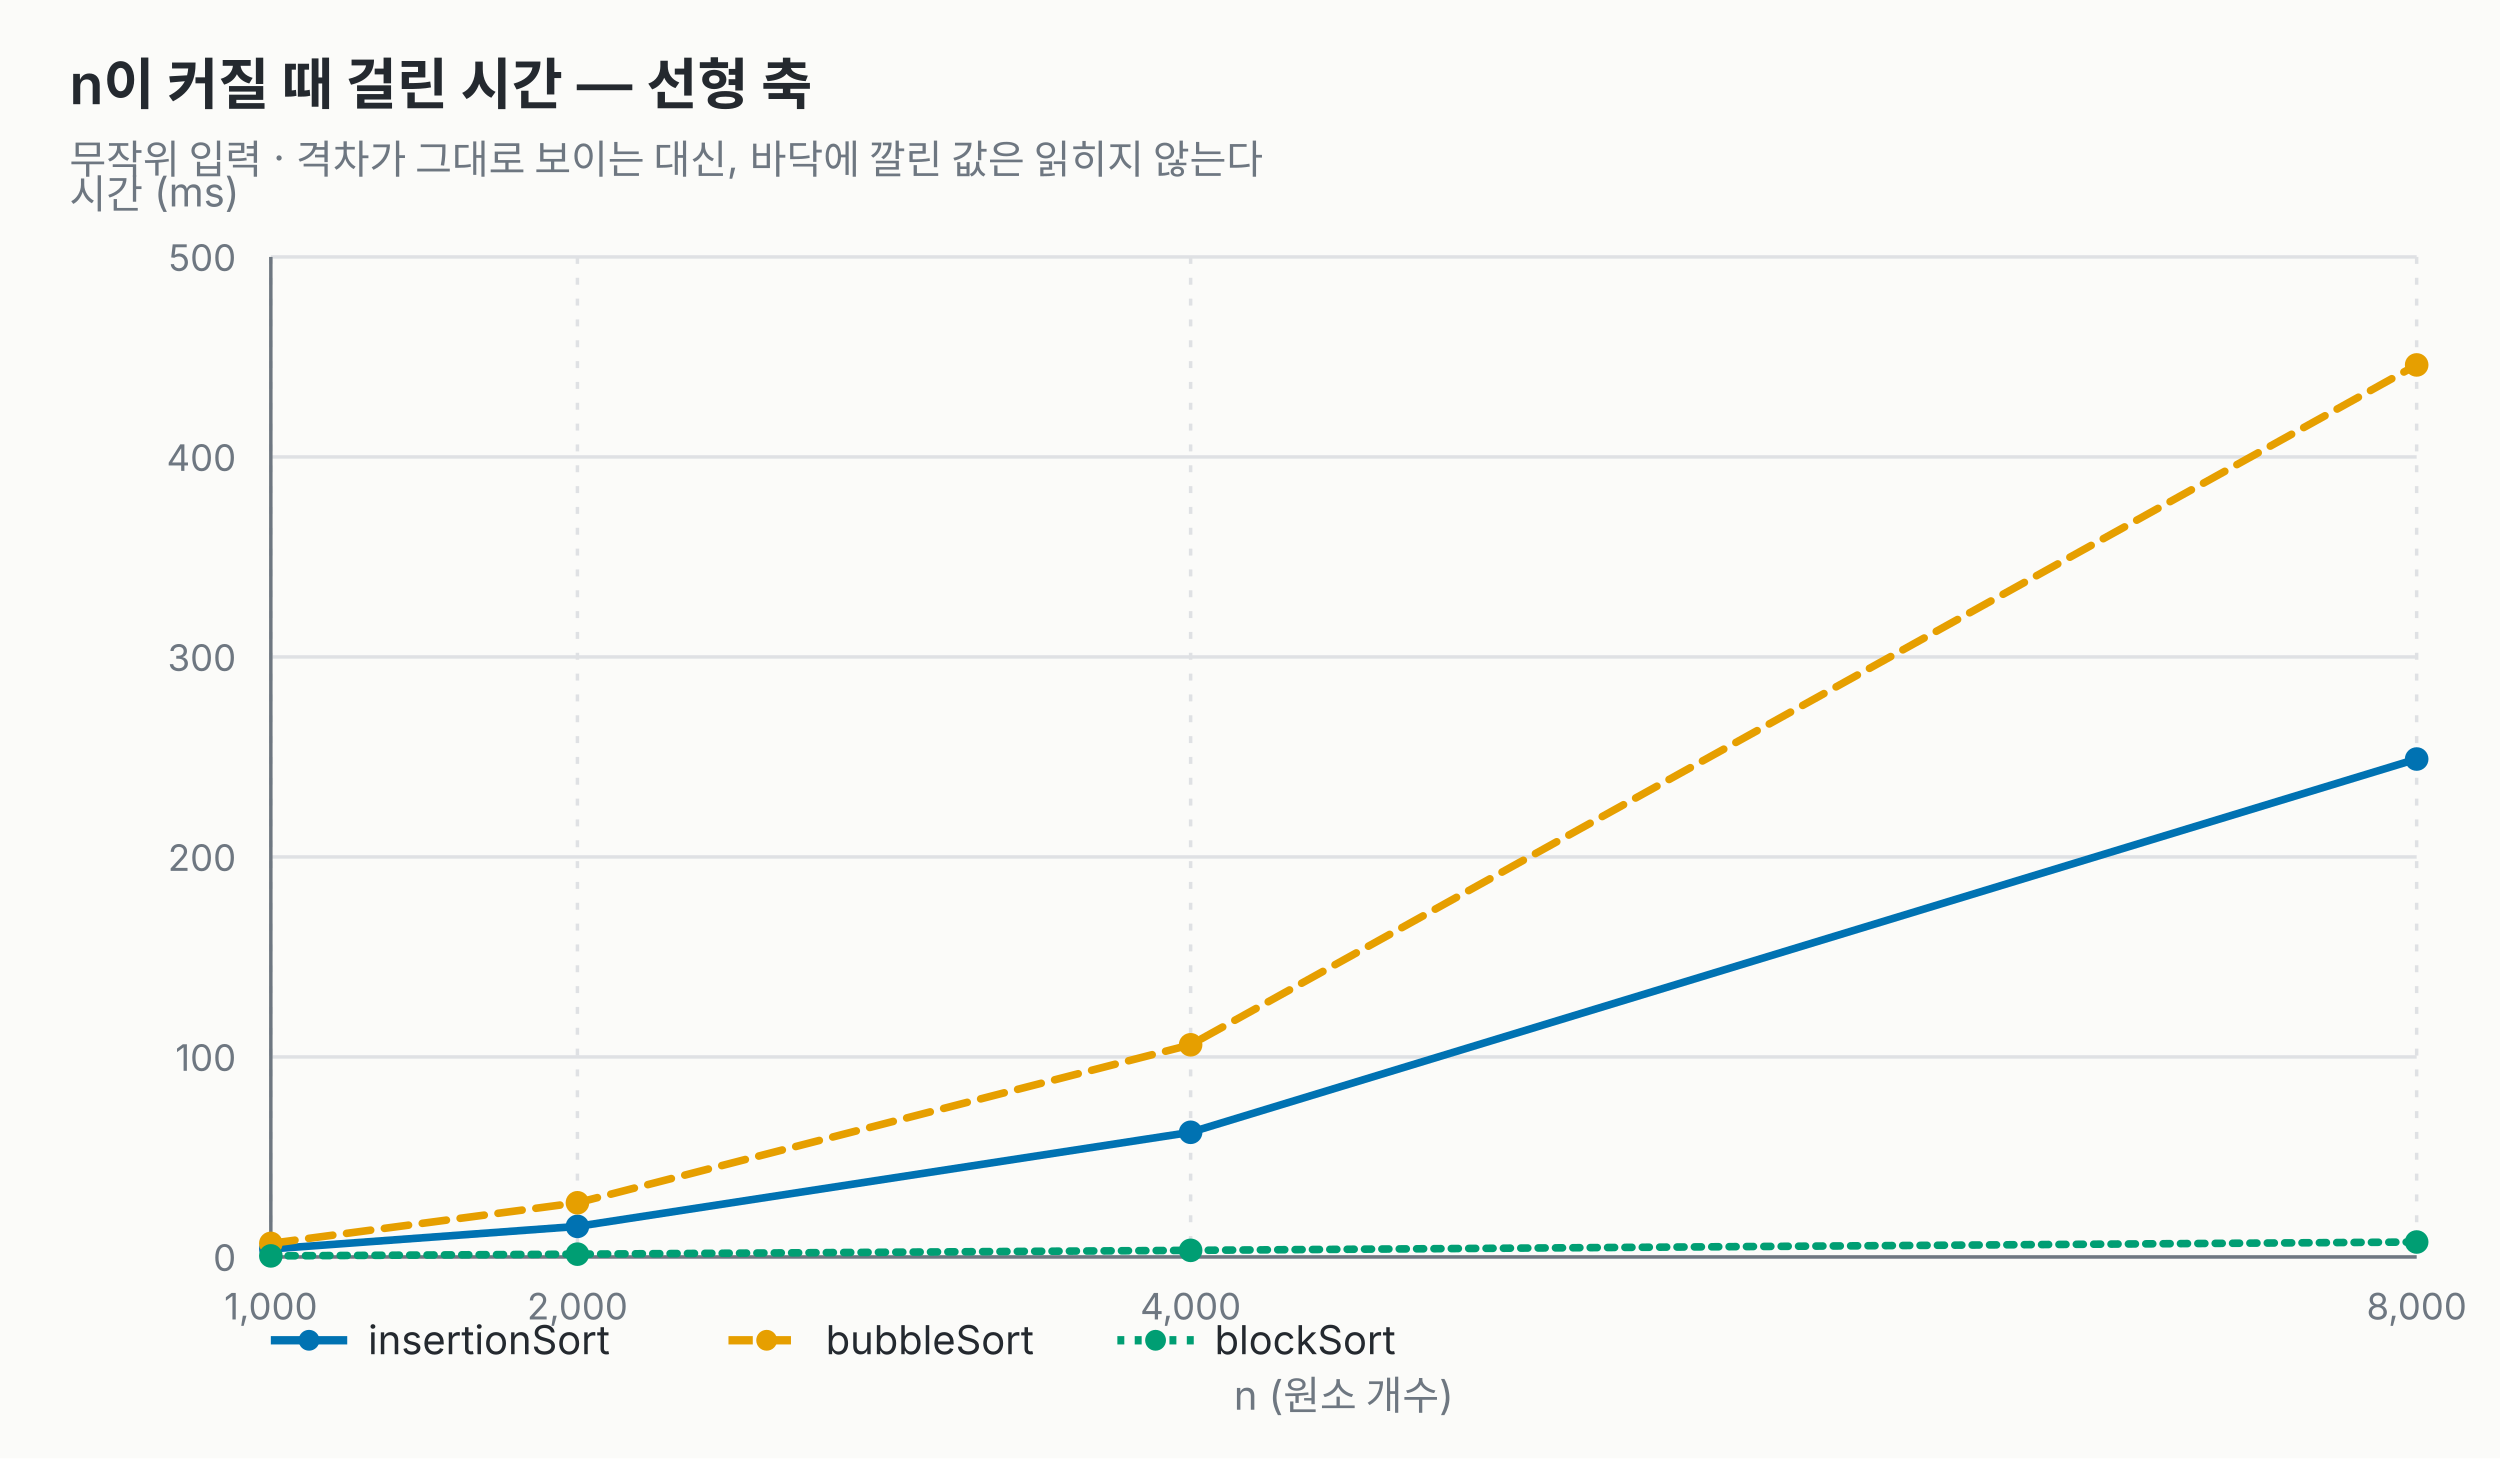
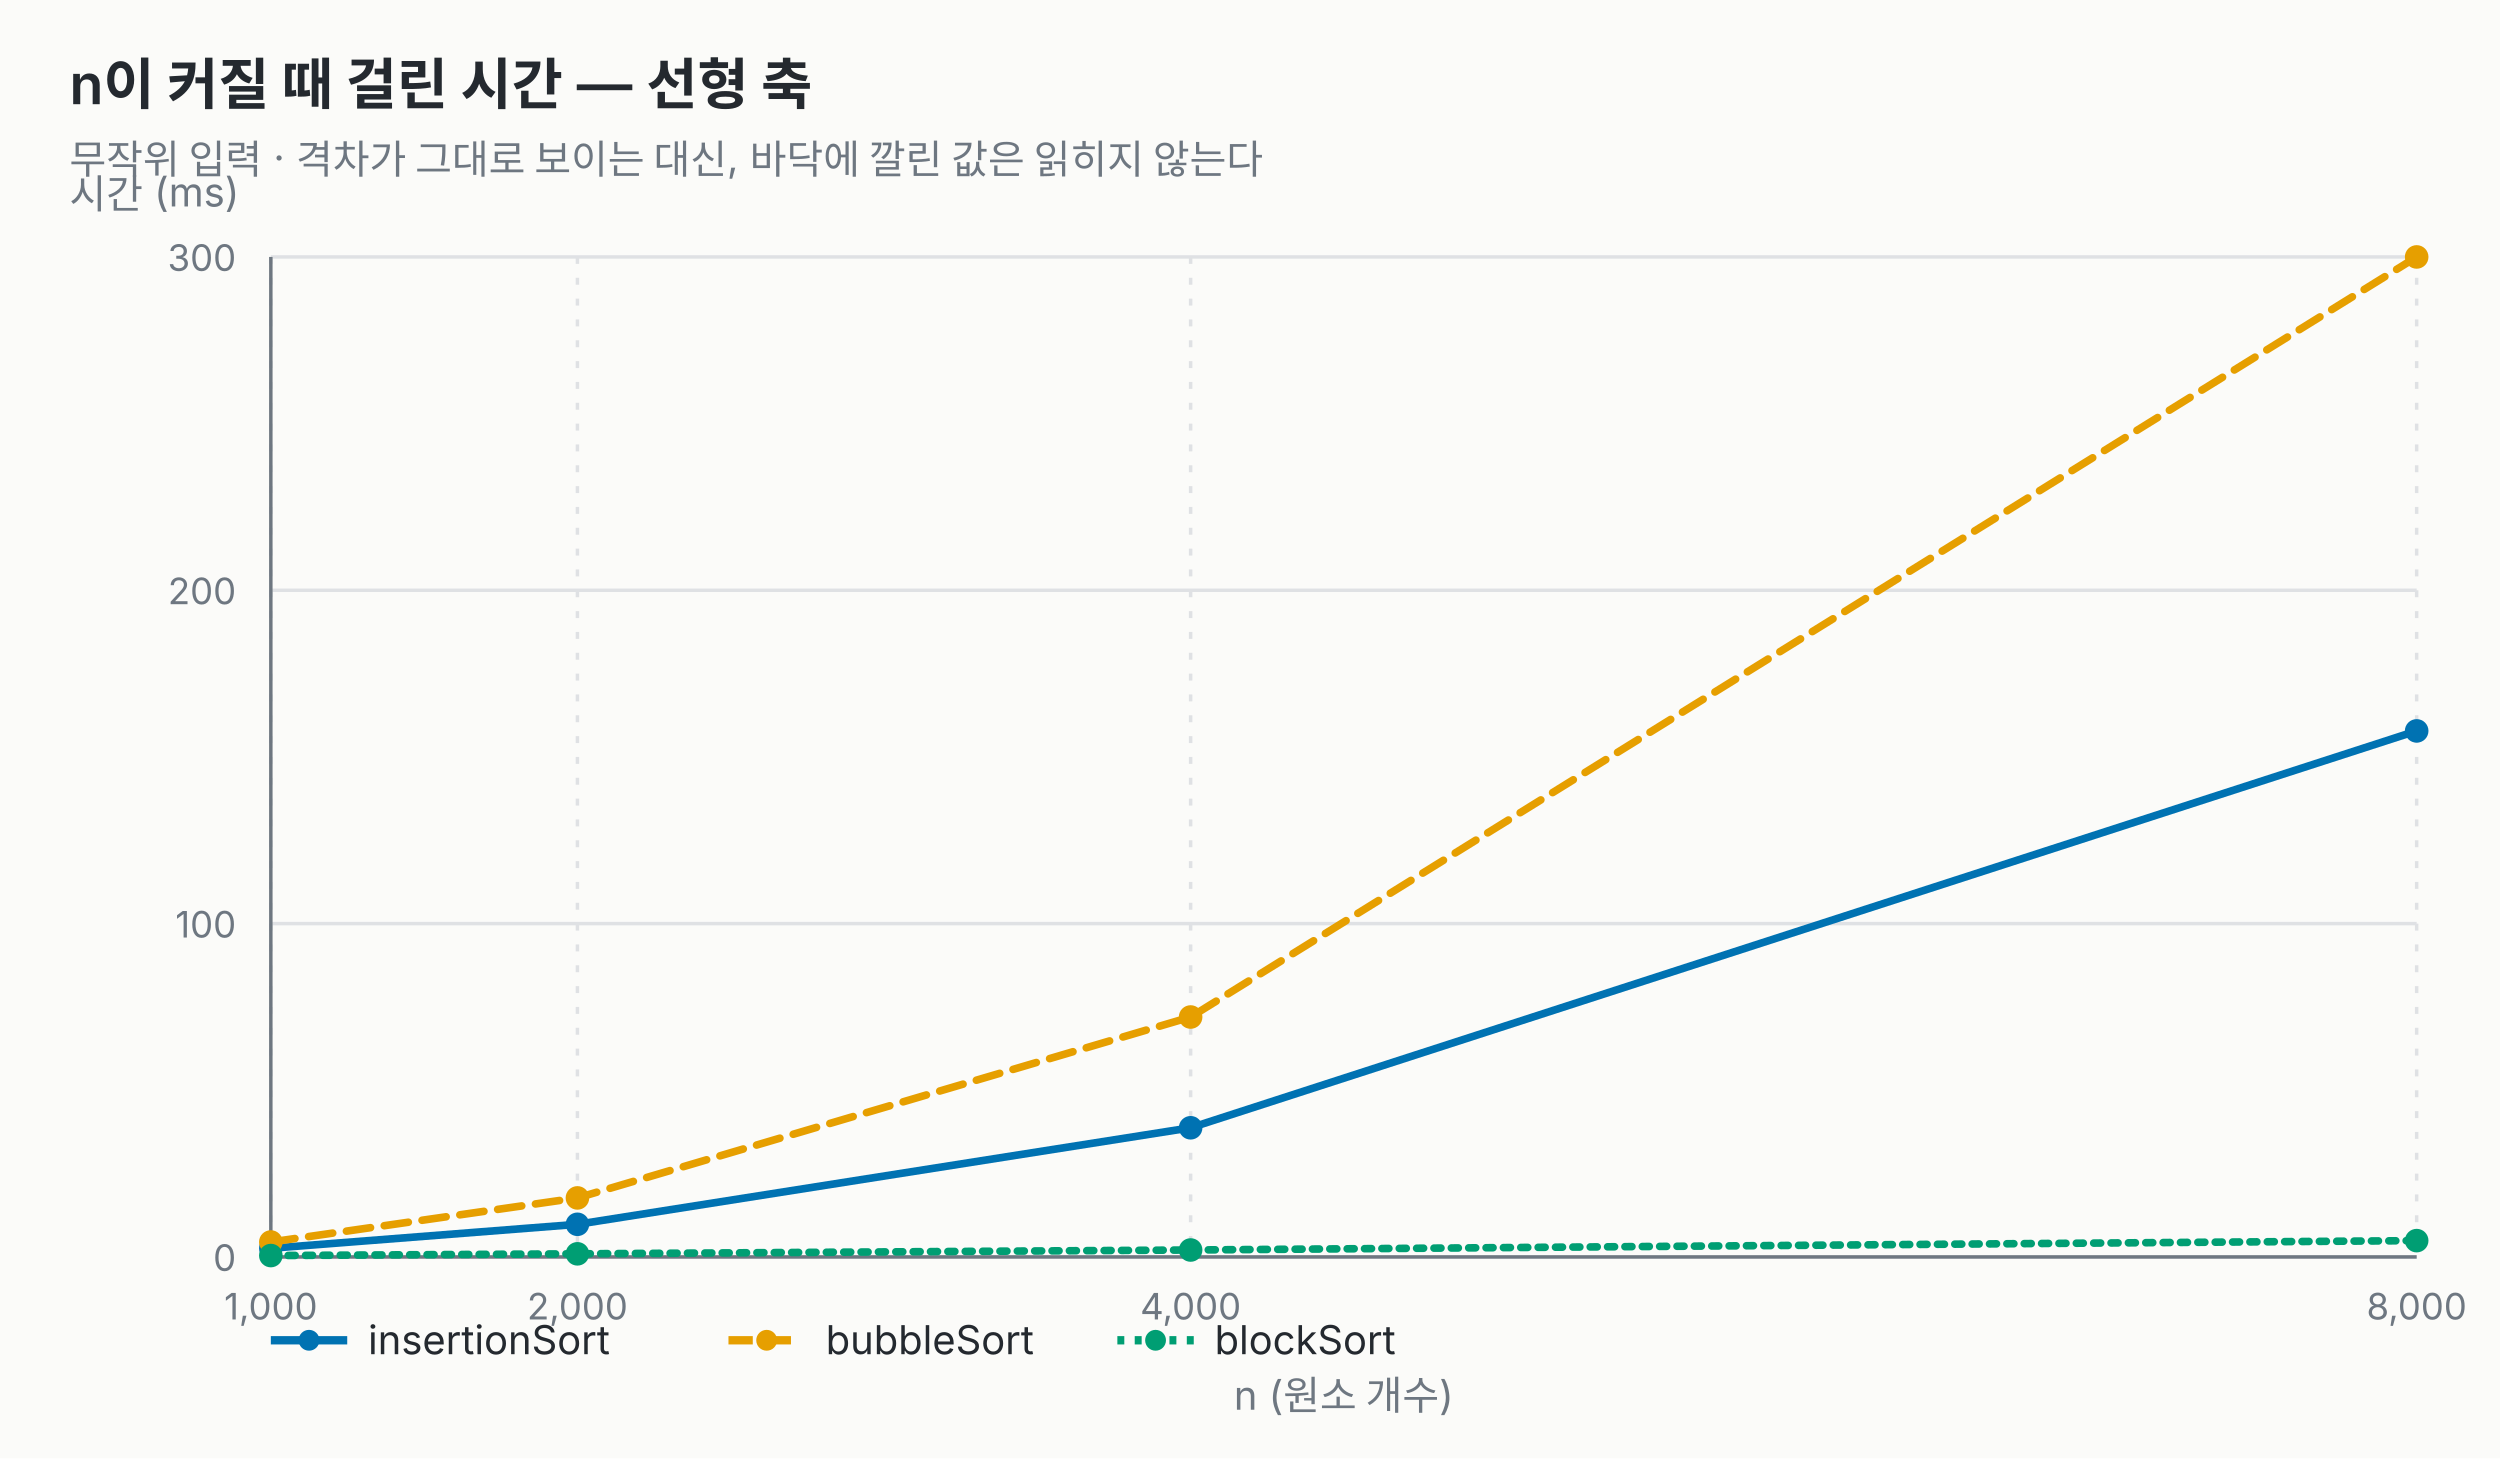
<svg xmlns="http://www.w3.org/2000/svg" width="720" height="420" viewBox="0 0 720 420" font-family="-apple-system, BlinkMacSystemFont, 'Segoe UI', 'Noto Sans KR', 'Apple SD Gothic Neo', 'Malgun Gothic', sans-serif">
  <rect width="720" height="420" fill="#fbfbf9" />
  <text x="20.0" y="30.0" font-size="16" fill="#24292f" text-anchor="start" font-weight="600">n이 커질 때 걸린 시간 — 선형 축</text>
  <text x="20.0" y="50.0" font-size="11.5" fill="#6e7781" text-anchor="start" font-weight="400">무작위 입력 · 격차가 그대로 보이는 대신, 바닥에 깔린 값은 읽히지 않는다</text>
  <line x1="78.0" y1="362.0" x2="696.0" y2="362.0" stroke="#dfe1e4" stroke-width="1" stroke-dasharray="none" />
  <text x="68.0" y="366.0" font-size="10.5" fill="#6e7781" text-anchor="end" font-weight="400">0</text>
-   <line x1="78.0" y1="304.4" x2="696.0" y2="304.4" stroke="#dfe1e4" stroke-width="1" stroke-dasharray="none" />
-   <text x="68.0" y="308.4" font-size="10.5" fill="#6e7781" text-anchor="end" font-weight="400">100</text>
-   <line x1="78.0" y1="246.8" x2="696.0" y2="246.8" stroke="#dfe1e4" stroke-width="1" stroke-dasharray="none" />
-   <text x="68.0" y="250.8" font-size="10.5" fill="#6e7781" text-anchor="end" font-weight="400">200</text>
-   <line x1="78.0" y1="189.2" x2="696.0" y2="189.2" stroke="#dfe1e4" stroke-width="1" stroke-dasharray="none" />
-   <text x="68.0" y="193.2" font-size="10.5" fill="#6e7781" text-anchor="end" font-weight="400">300</text>
-   <line x1="78.0" y1="131.6" x2="696.0" y2="131.6" stroke="#dfe1e4" stroke-width="1" stroke-dasharray="none" />
-   <text x="68.0" y="135.6" font-size="10.5" fill="#6e7781" text-anchor="end" font-weight="400">400</text>
+   <line x1="78.0" y1="266.0" x2="696.0" y2="266.0" stroke="#dfe1e4" stroke-width="1" stroke-dasharray="none" />
+   <text x="68.0" y="270.0" font-size="10.5" fill="#6e7781" text-anchor="end" font-weight="400">100</text>
+   <line x1="78.0" y1="170.0" x2="696.0" y2="170.0" stroke="#dfe1e4" stroke-width="1" stroke-dasharray="none" />
+   <text x="68.0" y="174.0" font-size="10.5" fill="#6e7781" text-anchor="end" font-weight="400">200</text>
  <line x1="78.0" y1="74.0" x2="696.0" y2="74.0" stroke="#dfe1e4" stroke-width="1" stroke-dasharray="none" />
-   <text x="68.0" y="78.0" font-size="10.5" fill="#6e7781" text-anchor="end" font-weight="400">500</text>
+   <text x="68.0" y="78.0" font-size="10.5" fill="#6e7781" text-anchor="end" font-weight="400">300</text>
  <line x1="78.0" y1="74.0" x2="78.0" y2="362.0" stroke="#dfe1e4" stroke-width="1" stroke-dasharray="2 4" />
  <text x="78.0" y="380.0" font-size="10.5" fill="#6e7781" text-anchor="middle" font-weight="400">1,000</text>
  <line x1="166.3" y1="74.0" x2="166.3" y2="362.0" stroke="#dfe1e4" stroke-width="1" stroke-dasharray="2 4" />
  <text x="166.3" y="380.0" font-size="10.5" fill="#6e7781" text-anchor="middle" font-weight="400">2,000</text>
  <line x1="342.9" y1="74.0" x2="342.9" y2="362.0" stroke="#dfe1e4" stroke-width="1" stroke-dasharray="2 4" />
  <text x="342.9" y="380.0" font-size="10.5" fill="#6e7781" text-anchor="middle" font-weight="400">4,000</text>
  <line x1="696.0" y1="74.0" x2="696.0" y2="362.0" stroke="#dfe1e4" stroke-width="1" stroke-dasharray="2 4" />
  <text x="696.0" y="380.0" font-size="10.5" fill="#6e7781" text-anchor="middle" font-weight="400">8,000</text>
  <line x1="78.0" y1="362.0" x2="696.0" y2="362.0" stroke="#6e7781" stroke-width="1" stroke-dasharray="none" />
  <line x1="78.0" y1="74.0" x2="78.0" y2="362.0" stroke="#6e7781" stroke-width="1" stroke-dasharray="none" />
  <text x="387.0" y="406.0" font-size="11.5" fill="#6e7781" text-anchor="middle" font-weight="400">n (원소 개수)</text>
  <text x="20.0" y="60.0" font-size="11.5" fill="#6e7781" text-anchor="start" font-weight="400">시간 (ms)</text>
-   <polyline points="78.0,359.7 166.3,353.2 342.9,326.1 696.0,218.6" fill="none" stroke="#0072B2" stroke-width="2.2" stroke-dasharray="none" stroke-linejoin="round" stroke-linecap="round" />
-   <circle cx="78.0" cy="359.7" r="3.4" fill="#0072B2" />
-   <circle cx="166.3" cy="353.2" r="3.4" fill="#0072B2" />
-   <circle cx="342.9" cy="326.1" r="3.4" fill="#0072B2" />
-   <circle cx="696.0" cy="218.6" r="3.4" fill="#0072B2" />
-   <polyline points="78.0,358.1 166.3,346.4 342.9,300.9 696.0,105.1" fill="none" stroke="#E69F00" stroke-width="2.2" stroke-dasharray="7 4" stroke-linejoin="round" stroke-linecap="round" />
-   <circle cx="78.0" cy="358.1" r="3.4" fill="#E69F00" />
-   <circle cx="166.3" cy="346.4" r="3.4" fill="#E69F00" />
-   <circle cx="342.9" cy="300.9" r="3.4" fill="#E69F00" />
-   <circle cx="696.0" cy="105.1" r="3.4" fill="#E69F00" />
-   <polyline points="78.0,361.7 166.3,361.2 342.9,360.1 696.0,357.7" fill="none" stroke="#009E73" stroke-width="2.2" stroke-dasharray="2 3" stroke-linejoin="round" stroke-linecap="round" />
-   <circle cx="78.0" cy="361.7" r="3.4" fill="#009E73" />
-   <circle cx="166.3" cy="361.2" r="3.4" fill="#009E73" />
-   <circle cx="342.9" cy="360.1" r="3.4" fill="#009E73" />
-   <circle cx="696.0" cy="357.7" r="3.4" fill="#009E73" />
+   <polyline points="78.0,359.5 166.3,352.6 342.9,324.8 696.0,210.5" fill="none" stroke="#0072B2" stroke-width="2.2" stroke-dasharray="none" stroke-linejoin="round" stroke-linecap="round" />
+   <circle cx="78.0" cy="359.5" r="3.4" fill="#0072B2" />
+   <circle cx="166.3" cy="352.6" r="3.4" fill="#0072B2" />
+   <circle cx="342.9" cy="324.8" r="3.4" fill="#0072B2" />
+   <circle cx="696.0" cy="210.5" r="3.4" fill="#0072B2" />
+   <polyline points="78.0,357.7 166.3,345.0 342.9,292.9 696.0,74.0" fill="none" stroke="#E69F00" stroke-width="2.2" stroke-dasharray="7 4" stroke-linejoin="round" stroke-linecap="round" />
+   <circle cx="78.0" cy="357.7" r="3.4" fill="#E69F00" />
+   <circle cx="166.3" cy="345.0" r="3.4" fill="#E69F00" />
+   <circle cx="342.9" cy="292.9" r="3.4" fill="#E69F00" />
+   <circle cx="696.0" cy="74.0" r="3.4" fill="#E69F00" />
+   <polyline points="78.0,361.6 166.3,361.1 342.9,360.0 696.0,357.3" fill="none" stroke="#009E73" stroke-width="2.2" stroke-dasharray="2 3" stroke-linejoin="round" stroke-linecap="round" />
+   <circle cx="78.0" cy="361.6" r="3.4" fill="#009E73" />
+   <circle cx="166.3" cy="361.1" r="3.4" fill="#009E73" />
+   <circle cx="342.9" cy="360.0" r="3.4" fill="#009E73" />
+   <circle cx="696.0" cy="357.3" r="3.4" fill="#009E73" />
  <line x1="78.0" y1="386.0" x2="100.0" y2="386.0" stroke="#0072B2" stroke-width="2.4" stroke-dasharray="none" />
  <circle cx="89.0" cy="386.0" r="3" fill="#0072B2" />
  <text x="106.0" y="390.0" font-size="11.5" fill="#24292f" text-anchor="start" font-weight="400">insertionSort</text>
  <line x1="209.8" y1="386.0" x2="231.8" y2="386.0" stroke="#E69F00" stroke-width="2.4" stroke-dasharray="7 4" />
  <circle cx="220.8" cy="386.0" r="3" fill="#E69F00" />
  <text x="237.8" y="390.0" font-size="11.5" fill="#24292f" text-anchor="start" font-weight="400">bubbleSort</text>
  <line x1="321.8" y1="386.0" x2="343.8" y2="386.0" stroke="#009E73" stroke-width="2.4" stroke-dasharray="2 3" />
  <circle cx="332.8" cy="386.0" r="3" fill="#009E73" />
  <text x="349.8" y="390.0" font-size="11.5" fill="#24292f" text-anchor="start" font-weight="400">blockSort</text>
</svg>
